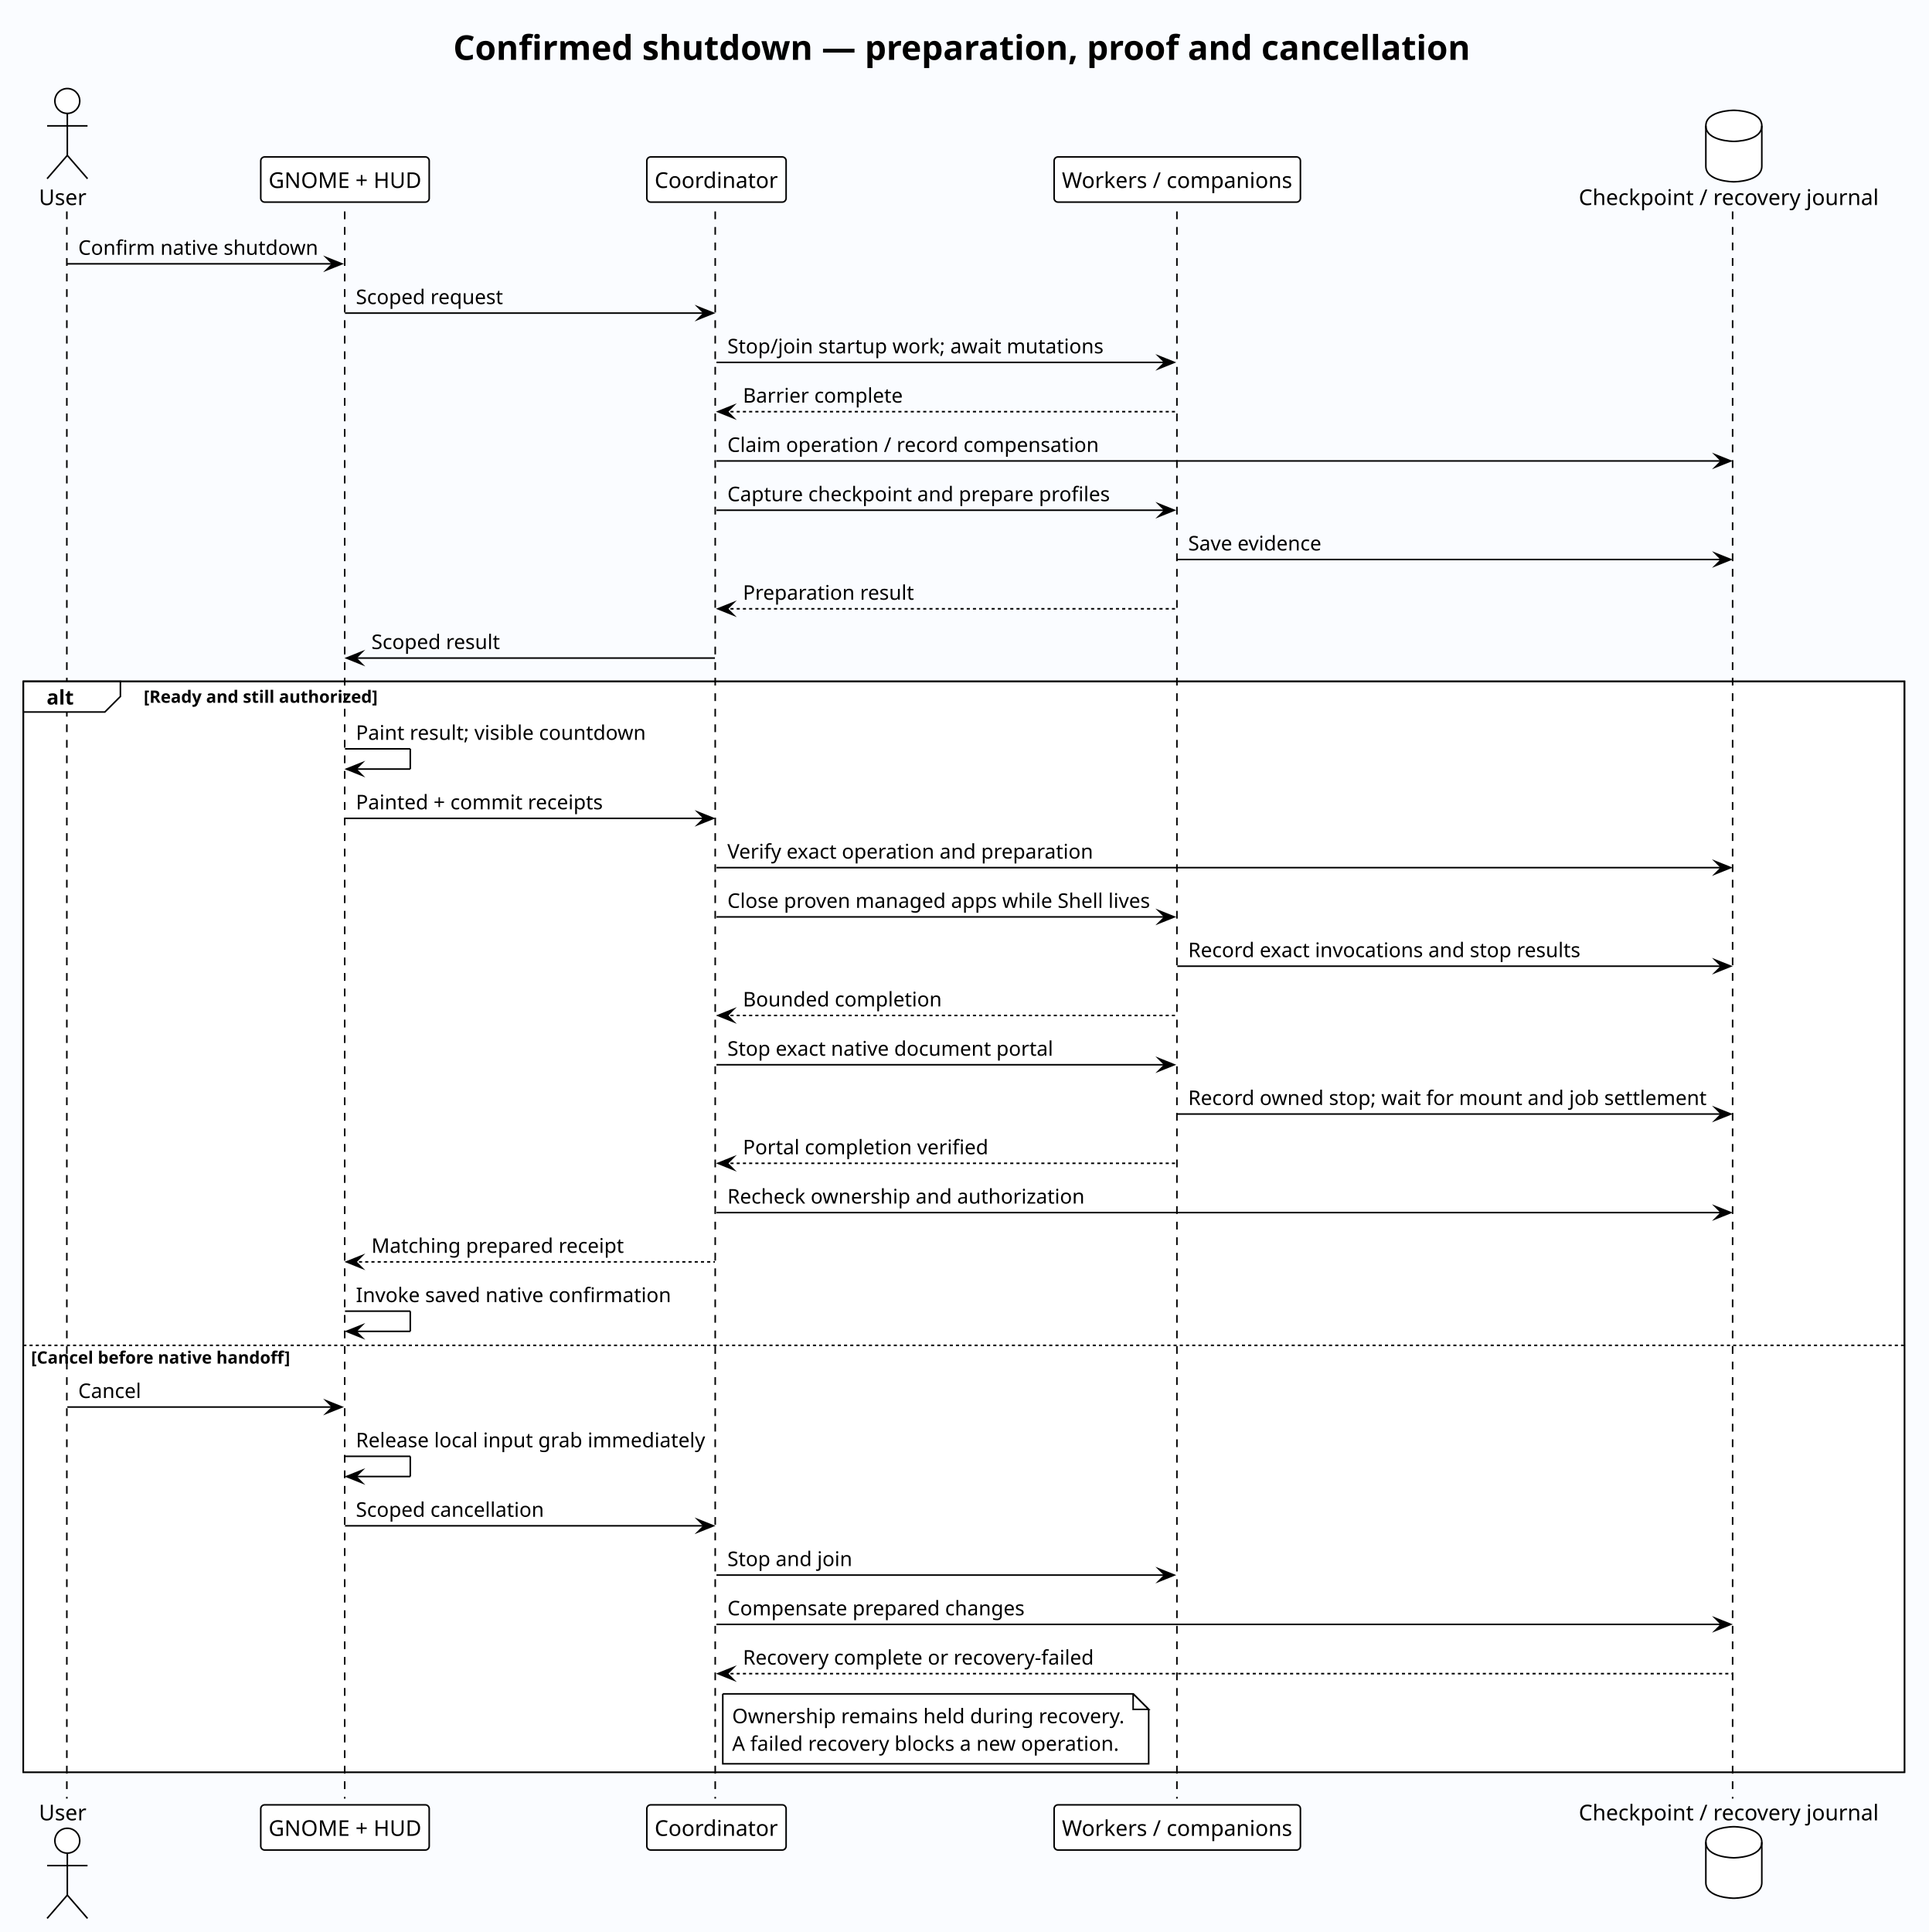
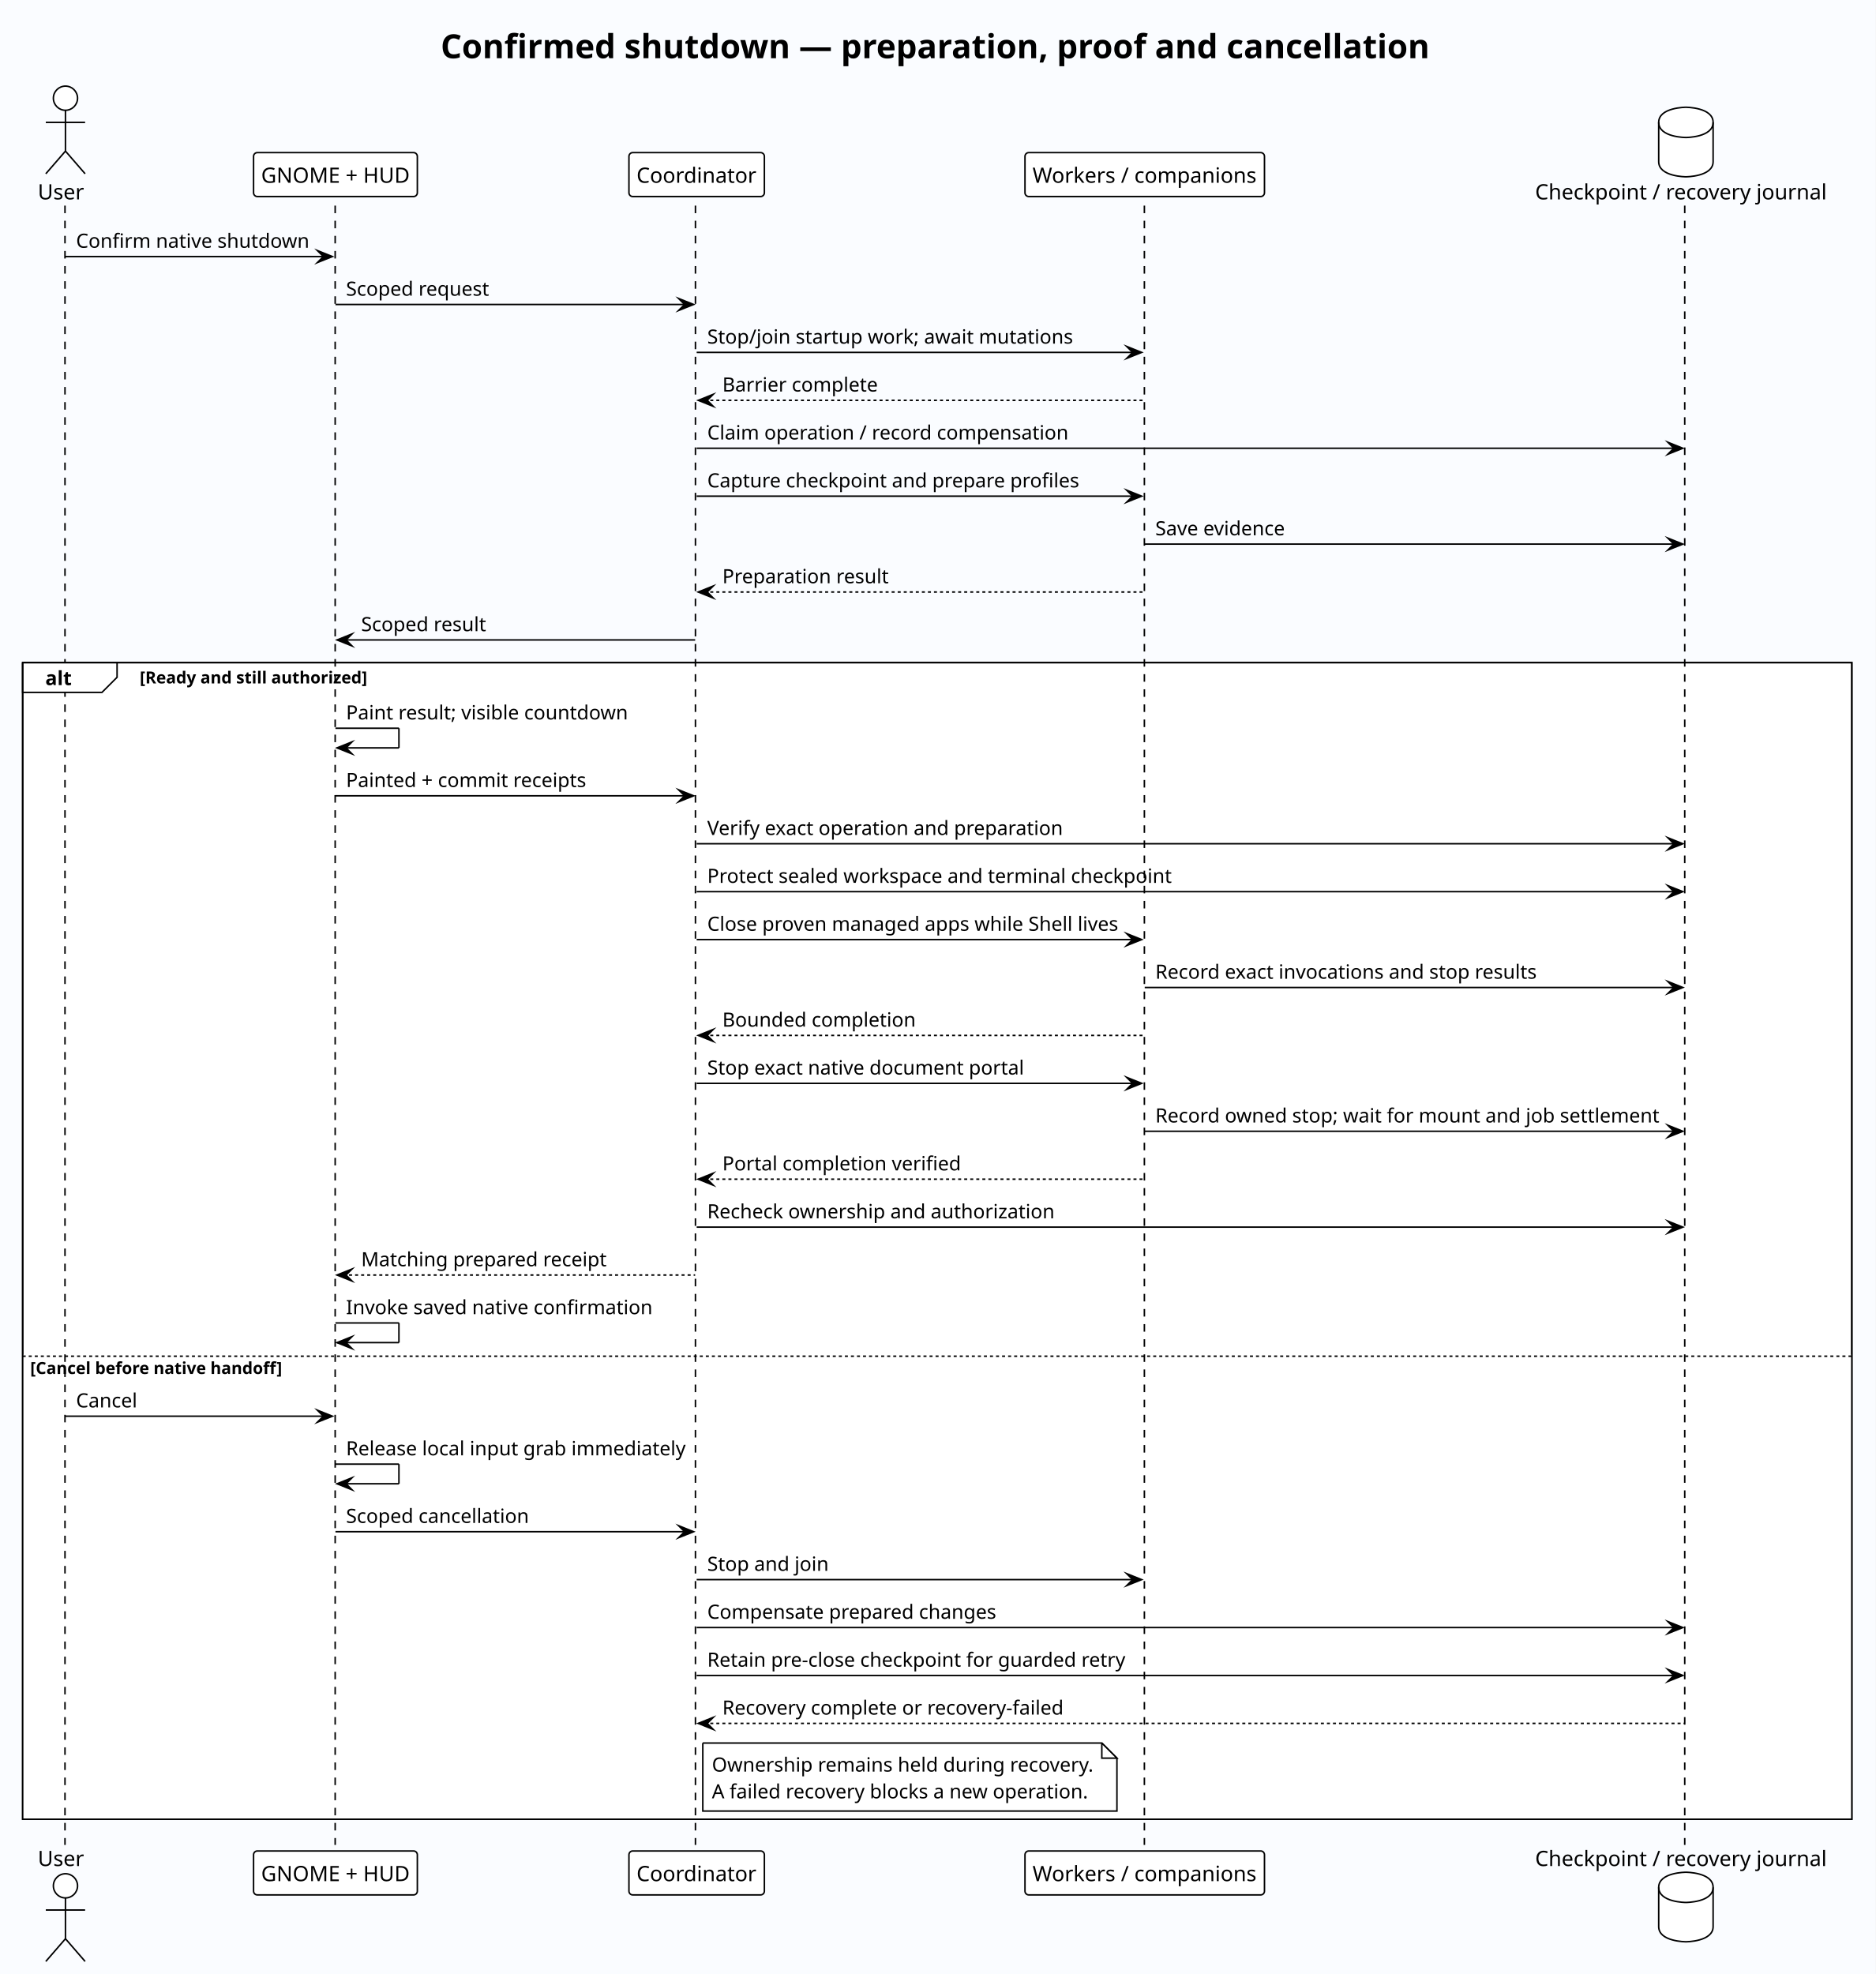
- <svg xmlns="http://www.w3.org/2000/svg" contentStyleType="text/css" data-diagram-type="SEQUENCE" height="1243px" preserveAspectRatio="none" style="width:1241px;height:1243px;background:#FAFCFF;" version="1.1" viewBox="0 0 1241 1243" width="1241px" zoomAndPan="magnify">
+ <svg xmlns="http://www.w3.org/2000/svg" contentStyleType="text/css" data-diagram-type="SEQUENCE" height="1306px" preserveAspectRatio="none" style="width:1241px;height:1306px;background:#FAFCFF;" version="1.1" viewBox="0 0 1241 1306" width="1241px" zoomAndPan="magnify">
  <defs />
  <g>
-     <rect fill="#FAFCFF" height="1243" style="stroke:none;stroke-width:1;" width="1241" x="0" y="0" />
+     <rect fill="#FAFCFF" height="1306" style="stroke:none;stroke-width:1;" width="1241" x="0" y="0" />
    <g class="title" data-source-line="5">
      <text fill="#000000" font-family="sans-serif" font-size="22" font-weight="700" lengthAdjust="spacing" textLength="656.108" x="291.559" y="38.518">Confirmed shutdown — preparation, proof and cancellation</text>
    </g>
-     <rect fill="#FFFFFF" height="701.808" style="stroke:#000000;stroke-width:1;" width="1210.225" x="15" y="438.386" />
-     <rect fill="#FFFFFF" height="275.63" style="stroke:none;stroke-width:1;" width="1210.225" x="15" y="864.564" />
+     <rect fill="#FFFFFF" height="765.22" style="stroke:#000000;stroke-width:1;" width="1210.225" x="15" y="438.386" />
+     <rect fill="#FFFFFF" height="307.336" style="stroke:none;stroke-width:1;" width="1210.225" x="15" y="896.27" />
    <g class="participant-lifeline" data-entity-uid="part1" data-qualified-name="User" data-source-line="6" id="part1-lifeline">
      <g>
-         <rect fill="#000000" fill-opacity="0" height="1021.162" width="8" x="39.309" y="136.032" />
-         <line style="stroke:#000000;stroke-width:1;stroke-dasharray:5,5;" x1="43" x2="43" y1="136.032" y2="1157.194" />
+         <rect fill="#000000" fill-opacity="0" height="1084.574" width="8" x="39.309" y="136.032" />
+         <line style="stroke:#000000;stroke-width:1;stroke-dasharray:5,5;" x1="43" x2="43" y1="136.032" y2="1220.606" />
      </g>
    </g>
    <g class="participant-lifeline" data-entity-uid="part2" data-qualified-name="HUD" data-source-line="7" id="part2-lifeline">
      <g>
-         <rect fill="#000000" fill-opacity="0" height="1021.162" width="8" x="217.944" y="136.032" />
-         <line style="stroke:#000000;stroke-width:1;stroke-dasharray:5,5;" x1="221.762" x2="221.762" y1="136.032" y2="1157.194" />
+         <rect fill="#000000" fill-opacity="0" height="1084.574" width="8" x="217.944" y="136.032" />
+         <line style="stroke:#000000;stroke-width:1;stroke-dasharray:5,5;" x1="221.762" x2="221.762" y1="136.032" y2="1220.606" />
      </g>
    </g>
    <g class="participant-lifeline" data-entity-uid="part3" data-qualified-name="Coordinator" data-source-line="8" id="part3-lifeline">
      <g>
-         <rect fill="#000000" fill-opacity="0" height="1021.162" width="8" x="456.935" y="136.032" />
-         <line style="stroke:#000000;stroke-width:1;stroke-dasharray:5,5;" x1="460.133" x2="460.133" y1="136.032" y2="1157.194" />
+         <rect fill="#000000" fill-opacity="0" height="1084.574" width="8" x="456.935" y="136.032" />
+         <line style="stroke:#000000;stroke-width:1;stroke-dasharray:5,5;" x1="460.133" x2="460.133" y1="136.032" y2="1220.606" />
      </g>
    </g>
    <g class="participant-lifeline" data-entity-uid="part4" data-qualified-name="Workers" data-source-line="9" id="part4-lifeline">
      <g>
-         <rect fill="#000000" fill-opacity="0" height="1021.162" width="8" x="753.389" y="136.032" />
-         <line style="stroke:#000000;stroke-width:1;stroke-dasharray:5,5;" x1="757.162" x2="757.162" y1="136.032" y2="1157.194" />
+         <rect fill="#000000" fill-opacity="0" height="1084.574" width="8" x="753.389" y="136.032" />
+         <line style="stroke:#000000;stroke-width:1;stroke-dasharray:5,5;" x1="757.162" x2="757.162" y1="136.032" y2="1220.606" />
      </g>
    </g>
    <g class="participant-lifeline" data-entity-uid="part5" data-qualified-name="Journal" data-source-line="10" id="part5-lifeline">
      <g>
-         <rect fill="#000000" fill-opacity="0" height="1021.162" width="8" x="1111.451" y="136.032" />
-         <line style="stroke:#000000;stroke-width:1;stroke-dasharray:5,5;" x1="1114.676" x2="1114.676" y1="136.032" y2="1157.194" />
+         <rect fill="#000000" fill-opacity="0" height="1084.574" width="8" x="1111.451" y="136.032" />
+         <line style="stroke:#000000;stroke-width:1;stroke-dasharray:5,5;" x1="1114.676" x2="1114.676" y1="136.032" y2="1220.606" />
      </g>
    </g>
    <g class="participant participant-head" data-entity-uid="part1" data-qualified-name="User" data-source-line="6" id="part1-head">
      <text fill="#000000" font-family="sans-serif" font-size="14" lengthAdjust="spacing" textLength="30.618" x="25" y="131.93">User</text>
      <ellipse cx="43.309" cy="64.964" fill="#FFFFFF" rx="8" ry="8" style="stroke:#000000;stroke-width:1;" />
      <path d="M43.309,72.964 L43.309,99.964 M30.309,80.964 L56.309,80.964 M43.309,99.964 L30.309,114.964 M43.309,99.964 L56.309,114.964" fill="none" style="stroke:#000000;stroke-width:1;" />
    </g>
    <g class="participant participant-tail" data-entity-uid="part1" data-qualified-name="User" data-source-line="6" id="part1-tail">
-       <text fill="#000000" font-family="sans-serif" font-size="14" lengthAdjust="spacing" textLength="30.618" x="25" y="1171.16">User</text>
-       <ellipse cx="43.309" cy="1184.262" fill="#FFFFFF" rx="8" ry="8" style="stroke:#000000;stroke-width:1;" />
-       <path d="M43.309,1192.262 L43.309,1219.262 M30.309,1200.262 L56.309,1200.262 M43.309,1219.262 L30.309,1234.262 M43.309,1219.262 L56.309,1234.262" fill="none" style="stroke:#000000;stroke-width:1;" />
+       <text fill="#000000" font-family="sans-serif" font-size="14" lengthAdjust="spacing" textLength="30.618" x="25" y="1234.572">User</text>
+       <ellipse cx="43.309" cy="1247.674" fill="#FFFFFF" rx="8" ry="8" style="stroke:#000000;stroke-width:1;" />
+       <path d="M43.309,1255.674 L43.309,1282.674 M30.309,1263.674 L56.309,1263.674 M43.309,1282.674 L30.309,1297.674 M43.309,1282.674 L56.309,1297.674" fill="none" style="stroke:#000000;stroke-width:1;" />
    </g>
    <g class="participant participant-head" data-entity-uid="part2" data-qualified-name="HUD" data-source-line="7" id="part2-head">
      <rect fill="#FFFFFF" height="29.068" rx="2.5" ry="2.5" style="stroke:#000000;stroke-width:1;" width="108.364" x="167.762" y="100.964" />
      <text fill="#000000" font-family="sans-serif" font-size="14" lengthAdjust="spacing" textLength="98.364" x="172.762" y="120.93">GNOME + HUD</text>
    </g>
    <g class="participant participant-tail" data-entity-uid="part2" data-qualified-name="HUD" data-source-line="7" id="part2-tail">
-       <rect fill="#FFFFFF" height="29.068" rx="2.5" ry="2.5" style="stroke:#000000;stroke-width:1;" width="108.364" x="167.762" y="1161.194" />
-       <text fill="#000000" font-family="sans-serif" font-size="14" lengthAdjust="spacing" textLength="98.364" x="172.762" y="1181.16">GNOME + HUD</text>
+       <rect fill="#FFFFFF" height="29.068" rx="2.5" ry="2.5" style="stroke:#000000;stroke-width:1;" width="108.364" x="167.762" y="1224.606" />
+       <text fill="#000000" font-family="sans-serif" font-size="14" lengthAdjust="spacing" textLength="98.364" x="172.762" y="1244.572">GNOME + HUD</text>
    </g>
    <g class="participant participant-head" data-entity-uid="part3" data-qualified-name="Coordinator" data-source-line="8" id="part3-head">
      <rect fill="#FFFFFF" height="29.068" rx="2.5" ry="2.5" style="stroke:#000000;stroke-width:1;" width="89.604" x="416.133" y="100.964" />
      <text fill="#000000" font-family="sans-serif" font-size="14" lengthAdjust="spacing" textLength="79.604" x="421.133" y="120.93">Coordinator</text>
    </g>
    <g class="participant participant-tail" data-entity-uid="part3" data-qualified-name="Coordinator" data-source-line="8" id="part3-tail">
-       <rect fill="#FFFFFF" height="29.068" rx="2.5" ry="2.5" style="stroke:#000000;stroke-width:1;" width="89.604" x="416.133" y="1161.194" />
-       <text fill="#000000" font-family="sans-serif" font-size="14" lengthAdjust="spacing" textLength="79.604" x="421.133" y="1181.16">Coordinator</text>
+       <rect fill="#FFFFFF" height="29.068" rx="2.5" ry="2.5" style="stroke:#000000;stroke-width:1;" width="89.604" x="416.133" y="1224.606" />
+       <text fill="#000000" font-family="sans-serif" font-size="14" lengthAdjust="spacing" textLength="79.604" x="421.133" y="1244.572">Coordinator</text>
    </g>
    <g class="participant participant-head" data-entity-uid="part4" data-qualified-name="Workers" data-source-line="9" id="part4-head">
      <rect fill="#FFFFFF" height="29.068" rx="2.5" ry="2.5" style="stroke:#000000;stroke-width:1;" width="158.455" x="678.162" y="100.964" />
      <text fill="#000000" font-family="sans-serif" font-size="14" lengthAdjust="spacing" textLength="148.455" x="683.162" y="120.93">Workers / companions</text>
    </g>
    <g class="participant participant-tail" data-entity-uid="part4" data-qualified-name="Workers" data-source-line="9" id="part4-tail">
-       <rect fill="#FFFFFF" height="29.068" rx="2.5" ry="2.5" style="stroke:#000000;stroke-width:1;" width="158.455" x="678.162" y="1161.194" />
-       <text fill="#000000" font-family="sans-serif" font-size="14" lengthAdjust="spacing" textLength="148.455" x="683.162" y="1181.16">Workers / companions</text>
+       <rect fill="#FFFFFF" height="29.068" rx="2.5" ry="2.5" style="stroke:#000000;stroke-width:1;" width="158.455" x="678.162" y="1224.606" />
+       <text fill="#000000" font-family="sans-serif" font-size="14" lengthAdjust="spacing" textLength="148.455" x="683.162" y="1244.572">Workers / companions</text>
    </g>
    <g class="participant participant-head" data-entity-uid="part5" data-qualified-name="Journal" data-source-line="10" id="part5-head">
      <text fill="#000000" font-family="sans-serif" font-size="14" lengthAdjust="spacing" textLength="193.549" x="1015.676" y="131.93">Checkpoint / recovery journal</text>
      <path d="M1097.451,80.964 C1097.451,70.964 1115.451,70.964 1115.451,70.964 C1115.451,70.964 1133.451,70.964 1133.451,80.964 L1133.451,106.964 C1133.451,116.964 1115.451,116.964 1115.451,116.964 C1115.451,116.964 1097.451,116.964 1097.451,106.964 L1097.451,80.964" fill="#FFFFFF" style="stroke:#000000;stroke-width:1;" />
      <path d="M1097.451,80.964 C1097.451,90.964 1115.451,90.964 1115.451,90.964 C1115.451,90.964 1133.451,90.964 1133.451,80.964" fill="none" style="stroke:#000000;stroke-width:1;" />
    </g>
    <g class="participant participant-tail" data-entity-uid="part5" data-qualified-name="Journal" data-source-line="10" id="part5-tail">
-       <text fill="#000000" font-family="sans-serif" font-size="14" lengthAdjust="spacing" textLength="193.549" x="1015.676" y="1171.16">Checkpoint / recovery journal</text>
-       <path d="M1097.451,1185.262 C1097.451,1175.262 1115.451,1175.262 1115.451,1175.262 C1115.451,1175.262 1133.451,1175.262 1133.451,1185.262 L1133.451,1211.262 C1133.451,1221.262 1115.451,1221.262 1115.451,1221.262 C1115.451,1221.262 1097.451,1221.262 1097.451,1211.262 L1097.451,1185.262" fill="#FFFFFF" style="stroke:#000000;stroke-width:1;" />
-       <path d="M1097.451,1185.262 C1097.451,1195.262 1115.451,1195.262 1115.451,1195.262 C1115.451,1195.262 1133.451,1195.262 1133.451,1185.262" fill="none" style="stroke:#000000;stroke-width:1;" />
+       <text fill="#000000" font-family="sans-serif" font-size="14" lengthAdjust="spacing" textLength="193.549" x="1015.676" y="1234.572">Checkpoint / recovery journal</text>
+       <path d="M1097.451,1248.674 C1097.451,1238.674 1115.451,1238.674 1115.451,1238.674 C1115.451,1238.674 1133.451,1238.674 1133.451,1248.674 L1133.451,1274.674 C1133.451,1284.674 1115.451,1284.674 1115.451,1284.674 C1115.451,1284.674 1097.451,1284.674 1097.451,1274.674 L1097.451,1248.674" fill="#FFFFFF" style="stroke:#000000;stroke-width:1;" />
+       <path d="M1097.451,1248.674 C1097.451,1258.674 1115.451,1258.674 1115.451,1258.674 C1115.451,1258.674 1133.451,1258.674 1133.451,1248.674" fill="none" style="stroke:#000000;stroke-width:1;" />
    </g>
    <g class="message" data-entity-1="part1" data-entity-2="part2" data-source-line="11" id="msg1">
      <polygon fill="#000000" points="209.944,165.738,219.944,169.738,209.944,173.738,213.944,169.738" style="stroke:#000000;stroke-width:1;stroke-linejoin:miter;stroke-miterlimit:10;" />
      <line style="stroke:#000000;stroke-width:1;" x1="43.309" x2="215.944" y1="169.738" y2="169.738" />
      <text fill="#000000" font-family="sans-serif" font-size="13" lengthAdjust="spacing" textLength="154.635" x="50.309" y="163.929">Confirm native shutdown</text>
    </g>
    <g class="message" data-entity-1="part2" data-entity-2="part3" data-source-line="12" id="msg2">
      <polygon fill="#000000" points="448.935,197.444,458.935,201.444,448.935,205.444,452.935,201.444" style="stroke:#000000;stroke-width:1;stroke-linejoin:miter;stroke-miterlimit:10;" />
      <line style="stroke:#000000;stroke-width:1;" x1="221.944" x2="454.935" y1="201.444" y2="201.444" />
      <text fill="#000000" font-family="sans-serif" font-size="13" lengthAdjust="spacing" textLength="94.926" x="228.944" y="195.635">Scoped request</text>
    </g>
    <g class="message" data-entity-1="part3" data-entity-2="part4" data-source-line="13" id="msg3">
      <polygon fill="#000000" points="745.389,229.15,755.389,233.15,745.389,237.15,749.389,233.15" style="stroke:#000000;stroke-width:1;stroke-linejoin:miter;stroke-miterlimit:10;" />
      <line style="stroke:#000000;stroke-width:1;" x1="460.935" x2="751.389" y1="233.15" y2="233.15" />
      <text fill="#000000" font-family="sans-serif" font-size="13" lengthAdjust="spacing" textLength="242.034" x="467.935" y="227.341">Stop/join startup work; await mutations</text>
    </g>
    <g class="message" data-entity-1="part4" data-entity-2="part3" data-source-line="14" id="msg4">
      <polygon fill="#000000" points="471.935,260.856,461.935,264.856,471.935,268.856,467.935,264.856" style="stroke:#000000;stroke-width:1;stroke-linejoin:miter;stroke-miterlimit:10;" />
      <line style="stroke:#000000;stroke-width:1;stroke-dasharray:2,2;" x1="465.935" x2="756.389" y1="264.856" y2="264.856" />
      <text fill="#000000" font-family="sans-serif" font-size="13" lengthAdjust="spacing" textLength="102.882" x="477.935" y="259.047">Barrier complete</text>
    </g>
    <g class="message" data-entity-1="part3" data-entity-2="part5" data-source-line="15" id="msg5">
      <polygon fill="#000000" points="1103.451,292.562,1113.451,296.562,1103.451,300.562,1107.451,296.562" style="stroke:#000000;stroke-width:1;stroke-linejoin:miter;stroke-miterlimit:10;" />
      <line style="stroke:#000000;stroke-width:1;" x1="460.935" x2="1109.451" y1="296.562" y2="296.562" />
      <text fill="#000000" font-family="sans-serif" font-size="13" lengthAdjust="spacing" textLength="239.785" x="467.935" y="290.753">Claim operation / record compensation</text>
    </g>
    <g class="message" data-entity-1="part3" data-entity-2="part4" data-source-line="16" id="msg6">
      <polygon fill="#000000" points="745.389,324.268,755.389,328.268,745.389,332.268,749.389,328.268" style="stroke:#000000;stroke-width:1;stroke-linejoin:miter;stroke-miterlimit:10;" />
      <line style="stroke:#000000;stroke-width:1;" x1="460.935" x2="751.389" y1="328.268" y2="328.268" />
      <text fill="#000000" font-family="sans-serif" font-size="13" lengthAdjust="spacing" textLength="247.156" x="467.935" y="322.459">Capture checkpoint and prepare profiles</text>
    </g>
    <g class="message" data-entity-1="part4" data-entity-2="part5" data-source-line="17" id="msg7">
      <polygon fill="#000000" points="1103.451,355.974,1113.451,359.974,1103.451,363.974,1107.451,359.974" style="stroke:#000000;stroke-width:1;stroke-linejoin:miter;stroke-miterlimit:10;" />
      <line style="stroke:#000000;stroke-width:1;" x1="757.389" x2="1109.451" y1="359.974" y2="359.974" />
      <text fill="#000000" font-family="sans-serif" font-size="13" lengthAdjust="spacing" textLength="85.969" x="764.389" y="354.165">Save evidence</text>
    </g>
    <g class="message" data-entity-1="part4" data-entity-2="part3" data-source-line="18" id="msg8">
      <polygon fill="#000000" points="471.935,387.68,461.935,391.68,471.935,395.68,467.935,391.68" style="stroke:#000000;stroke-width:1;stroke-linejoin:miter;stroke-miterlimit:10;" />
      <line style="stroke:#000000;stroke-width:1;stroke-dasharray:2,2;" x1="465.935" x2="756.389" y1="391.68" y2="391.68" />
      <text fill="#000000" font-family="sans-serif" font-size="13" lengthAdjust="spacing" textLength="110.851" x="477.935" y="385.871">Preparation result</text>
    </g>
    <g class="message" data-entity-1="part3" data-entity-2="part2" data-source-line="19" id="msg9">
      <polygon fill="#000000" points="232.944,419.386,222.944,423.386,232.944,427.386,228.944,423.386" style="stroke:#000000;stroke-width:1;stroke-linejoin:miter;stroke-miterlimit:10;" />
      <line style="stroke:#000000;stroke-width:1;" x1="226.944" x2="459.935" y1="423.386" y2="423.386" />
      <text fill="#000000" font-family="sans-serif" font-size="13" lengthAdjust="spacing" textLength="82.953" x="238.944" y="417.577">Scoped result</text>
    </g>
    <path d="M15,438.386 L77.459,438.386 L77.459,448.092 L67.459,458.092 L15,458.092 L15,438.386" fill="#FFFFFF" style="stroke:#000000;stroke-width:1;" />
-     <rect fill="none" height="701.808" style="stroke:#000000;stroke-width:1;" width="1210.225" x="15" y="438.386" />
+     <rect fill="none" height="765.22" style="stroke:#000000;stroke-width:1;" width="1210.225" x="15" y="438.386" />
    <text fill="#000000" font-family="sans-serif" font-size="13" font-weight="700" lengthAdjust="spacing" textLength="17.459" x="30" y="453.283">alt</text>
    <text fill="#000000" font-family="sans-serif" font-size="11" font-weight="700" lengthAdjust="spacing" textLength="150.49" x="92.459" y="452.145">[Ready and still authorized]</text>
    <g class="message" data-entity-1="part2" data-entity-2="part2" data-source-line="21" id="msg10">
      <line style="stroke:#000000;stroke-width:1;" x1="221.944" x2="263.944" y1="481.798" y2="481.798" />
      <line style="stroke:#000000;stroke-width:1;" x1="263.944" x2="263.944" y1="481.798" y2="494.798" />
      <line style="stroke:#000000;stroke-width:1;" x1="222.944" x2="263.944" y1="494.798" y2="494.798" />
      <polygon fill="#000000" points="232.944,490.798,222.944,494.798,232.944,498.798,228.944,494.798" style="stroke:#000000;stroke-width:1;stroke-linejoin:miter;stroke-miterlimit:10;" />
      <text fill="#000000" font-family="sans-serif" font-size="13" lengthAdjust="spacing" textLength="187.07" x="228.944" y="475.989">Paint result; visible countdown</text>
    </g>
    <g class="message" data-entity-1="part2" data-entity-2="part3" data-source-line="22" id="msg11">
      <polygon fill="#000000" points="448.935,522.504,458.935,526.504,448.935,530.504,452.935,526.504" style="stroke:#000000;stroke-width:1;stroke-linejoin:miter;stroke-miterlimit:10;" />
      <line style="stroke:#000000;stroke-width:1;" x1="221.944" x2="454.935" y1="526.504" y2="526.504" />
      <text fill="#000000" font-family="sans-serif" font-size="13" lengthAdjust="spacing" textLength="159.146" x="228.944" y="520.695">Painted + commit receipts</text>
    </g>
    <g class="message" data-entity-1="part3" data-entity-2="part5" data-source-line="23" id="msg12">
      <polygon fill="#000000" points="1103.451,554.21,1113.451,558.21,1103.451,562.21,1107.451,558.21" style="stroke:#000000;stroke-width:1;stroke-linejoin:miter;stroke-miterlimit:10;" />
      <line style="stroke:#000000;stroke-width:1;" x1="460.935" x2="1109.451" y1="558.21" y2="558.21" />
      <text fill="#000000" font-family="sans-serif" font-size="13" lengthAdjust="spacing" textLength="236.626" x="467.935" y="552.401">Verify exact operation and preparation</text>
    </g>
-     <g class="message" data-entity-1="part3" data-entity-2="part4" data-source-line="24" id="msg13">
-       <polygon fill="#000000" points="745.389,585.916,755.389,589.916,745.389,593.916,749.389,589.916" style="stroke:#000000;stroke-width:1;stroke-linejoin:miter;stroke-miterlimit:10;" />
-       <line style="stroke:#000000;stroke-width:1;" x1="460.935" x2="751.389" y1="589.916" y2="589.916" />
-       <text fill="#000000" font-family="sans-serif" font-size="13" lengthAdjust="spacing" textLength="272.454" x="467.935" y="584.107">Close proven managed apps while Shell lives</text>
-     </g>
-     <g class="message" data-entity-1="part4" data-entity-2="part5" data-source-line="25" id="msg14">
-       <polygon fill="#000000" points="1103.451,617.622,1113.451,621.622,1103.451,625.622,1107.451,621.622" style="stroke:#000000;stroke-width:1;stroke-linejoin:miter;stroke-miterlimit:10;" />
-       <line style="stroke:#000000;stroke-width:1;" x1="757.389" x2="1109.451" y1="621.622" y2="621.622" />
-       <text fill="#000000" font-family="sans-serif" font-size="13" lengthAdjust="spacing" textLength="253.123" x="764.389" y="615.813">Record exact invocations and stop results</text>
-     </g>
-     <g class="message" data-entity-1="part4" data-entity-2="part3" data-source-line="26" id="msg15">
-       <polygon fill="#000000" points="471.935,649.328,461.935,653.328,471.935,657.328,467.935,653.328" style="stroke:#000000;stroke-width:1;stroke-linejoin:miter;stroke-miterlimit:10;" />
-       <line style="stroke:#000000;stroke-width:1;stroke-dasharray:2,2;" x1="465.935" x2="756.389" y1="653.328" y2="653.328" />
-       <text fill="#000000" font-family="sans-serif" font-size="13" lengthAdjust="spacing" textLength="127.972" x="477.935" y="647.519">Bounded completion</text>
-     </g>
-     <g class="message" data-entity-1="part3" data-entity-2="part4" data-source-line="27" id="msg16">
-       <polygon fill="#000000" points="745.389,681.034,755.389,685.034,745.389,689.034,749.389,685.034" style="stroke:#000000;stroke-width:1;stroke-linejoin:miter;stroke-miterlimit:10;" />
-       <line style="stroke:#000000;stroke-width:1;" x1="460.935" x2="751.389" y1="685.034" y2="685.034" />
-       <text fill="#000000" font-family="sans-serif" font-size="13" lengthAdjust="spacing" textLength="209.872" x="467.935" y="679.225">Stop exact native document portal</text>
-     </g>
-     <g class="message" data-entity-1="part4" data-entity-2="part5" data-source-line="28" id="msg17">
-       <polygon fill="#000000" points="1103.451,712.74,1113.451,716.74,1103.451,720.74,1107.451,716.74" style="stroke:#000000;stroke-width:1;stroke-linejoin:miter;stroke-miterlimit:10;" />
-       <line style="stroke:#000000;stroke-width:1;" x1="757.389" x2="1109.451" y1="716.74" y2="716.74" />
-       <text fill="#000000" font-family="sans-serif" font-size="13" lengthAdjust="spacing" textLength="334.061" x="764.389" y="710.931">Record owned stop; wait for mount and job settlement</text>
-     </g>
-     <g class="message" data-entity-1="part4" data-entity-2="part3" data-source-line="29" id="msg18">
-       <polygon fill="#000000" points="471.935,744.446,461.935,748.446,471.935,752.446,467.935,748.446" style="stroke:#000000;stroke-width:1;stroke-linejoin:miter;stroke-miterlimit:10;" />
-       <line style="stroke:#000000;stroke-width:1;stroke-dasharray:2,2;" x1="465.935" x2="756.389" y1="748.446" y2="748.446" />
-       <text fill="#000000" font-family="sans-serif" font-size="13" lengthAdjust="spacing" textLength="157.898" x="477.935" y="742.637">Portal completion verified</text>
-     </g>
-     <g class="message" data-entity-1="part3" data-entity-2="part5" data-source-line="30" id="msg19">
-       <polygon fill="#000000" points="1103.451,776.152,1113.451,780.152,1103.451,784.152,1107.451,780.152" style="stroke:#000000;stroke-width:1;stroke-linejoin:miter;stroke-miterlimit:10;" />
-       <line style="stroke:#000000;stroke-width:1;" x1="460.935" x2="1109.451" y1="780.152" y2="780.152" />
-       <text fill="#000000" font-family="sans-serif" font-size="13" lengthAdjust="spacing" textLength="230.087" x="467.935" y="774.343">Recheck ownership and authorization</text>
-     </g>
-     <g class="message" data-entity-1="part3" data-entity-2="part2" data-source-line="31" id="msg20">
-       <polygon fill="#000000" points="232.944,807.858,222.944,811.858,232.944,815.858,228.944,811.858" style="stroke:#000000;stroke-width:1;stroke-linejoin:miter;stroke-miterlimit:10;" />
-       <line style="stroke:#000000;stroke-width:1;stroke-dasharray:2,2;" x1="226.944" x2="459.935" y1="811.858" y2="811.858" />
-       <text fill="#000000" font-family="sans-serif" font-size="13" lengthAdjust="spacing" textLength="163.189" x="238.944" y="806.049">Matching prepared receipt</text>
-     </g>
-     <g class="message" data-entity-1="part2" data-entity-2="part2" data-source-line="32" id="msg21">
-       <line style="stroke:#000000;stroke-width:1;" x1="221.944" x2="263.944" y1="843.564" y2="843.564" />
-       <line style="stroke:#000000;stroke-width:1;" x1="263.944" x2="263.944" y1="843.564" y2="856.564" />
-       <line style="stroke:#000000;stroke-width:1;" x1="222.944" x2="263.944" y1="856.564" y2="856.564" />
-       <polygon fill="#000000" points="232.944,852.564,222.944,856.564,232.944,860.564,228.944,856.564" style="stroke:#000000;stroke-width:1;stroke-linejoin:miter;stroke-miterlimit:10;" />
-       <text fill="#000000" font-family="sans-serif" font-size="13" lengthAdjust="spacing" textLength="202.813" x="228.944" y="837.755">Invoke saved native confirmation</text>
-     </g>
-     <line style="stroke:#000000;stroke-width:1;stroke-dasharray:2,2;" x1="15" x2="1225.225" y1="865.564" y2="865.564" />
-     <text fill="#000000" font-family="sans-serif" font-size="11" font-weight="700" lengthAdjust="spacing" textLength="166.418" x="20" y="877.323">[Cancel before native handoff]</text>
-     <g class="message" data-entity-1="part1" data-entity-2="part2" data-source-line="34" id="msg22">
-       <polygon fill="#000000" points="209.944,901.252,219.944,905.252,209.944,909.252,213.944,905.252" style="stroke:#000000;stroke-width:1;stroke-linejoin:miter;stroke-miterlimit:10;" />
-       <line style="stroke:#000000;stroke-width:1;" x1="43.309" x2="215.944" y1="905.252" y2="905.252" />
-       <text fill="#000000" font-family="sans-serif" font-size="13" lengthAdjust="spacing" textLength="40.469" x="50.309" y="899.443">Cancel</text>
-     </g>
-     <g class="message" data-entity-1="part2" data-entity-2="part2" data-source-line="35" id="msg23">
-       <line style="stroke:#000000;stroke-width:1;" x1="221.944" x2="263.944" y1="936.958" y2="936.958" />
-       <line style="stroke:#000000;stroke-width:1;" x1="263.944" x2="263.944" y1="936.958" y2="949.958" />
-       <line style="stroke:#000000;stroke-width:1;" x1="222.944" x2="263.944" y1="949.958" y2="949.958" />
-       <polygon fill="#000000" points="232.944,945.958,222.944,949.958,232.944,953.958,228.944,949.958" style="stroke:#000000;stroke-width:1;stroke-linejoin:miter;stroke-miterlimit:10;" />
-       <text fill="#000000" font-family="sans-serif" font-size="13" lengthAdjust="spacing" textLength="224.991" x="228.944" y="931.149">Release local input grab immediately</text>
-     </g>
-     <g class="message" data-entity-1="part2" data-entity-2="part3" data-source-line="36" id="msg24">
-       <polygon fill="#000000" points="448.935,977.664,458.935,981.664,448.935,985.664,452.935,981.664" style="stroke:#000000;stroke-width:1;stroke-linejoin:miter;stroke-miterlimit:10;" />
-       <line style="stroke:#000000;stroke-width:1;" x1="221.944" x2="454.935" y1="981.664" y2="981.664" />
-       <text fill="#000000" font-family="sans-serif" font-size="13" lengthAdjust="spacing" textLength="121.03" x="228.944" y="975.855">Scoped cancellation</text>
-     </g>
-     <g class="message" data-entity-1="part3" data-entity-2="part4" data-source-line="37" id="msg25">
-       <polygon fill="#000000" points="745.389,1009.37,755.389,1013.37,745.389,1017.37,749.389,1013.37" style="stroke:#000000;stroke-width:1;stroke-linejoin:miter;stroke-miterlimit:10;" />
-       <line style="stroke:#000000;stroke-width:1;" x1="460.935" x2="751.389" y1="1013.37" y2="1013.37" />
-       <text fill="#000000" font-family="sans-serif" font-size="13" lengthAdjust="spacing" textLength="80.379" x="467.935" y="1007.561">Stop and join</text>
-     </g>
-     <g class="message" data-entity-1="part3" data-entity-2="part5" data-source-line="38" id="msg26">
-       <polygon fill="#000000" points="1103.451,1041.076,1113.451,1045.076,1103.451,1049.076,1107.451,1045.076" style="stroke:#000000;stroke-width:1;stroke-linejoin:miter;stroke-miterlimit:10;" />
-       <line style="stroke:#000000;stroke-width:1;" x1="460.935" x2="1109.451" y1="1045.076" y2="1045.076" />
-       <text fill="#000000" font-family="sans-serif" font-size="13" lengthAdjust="spacing" textLength="191.737" x="467.935" y="1039.267">Compensate prepared changes</text>
-     </g>
-     <g class="message" data-entity-1="part5" data-entity-2="part3" data-source-line="39" id="msg27">
-       <polygon fill="#000000" points="471.935,1072.782,461.935,1076.782,471.935,1080.782,467.935,1076.782" style="stroke:#000000;stroke-width:1;stroke-linejoin:miter;stroke-miterlimit:10;" />
-       <line style="stroke:#000000;stroke-width:1;stroke-dasharray:2,2;" x1="465.935" x2="1114.451" y1="1076.782" y2="1076.782" />
-       <text fill="#000000" font-family="sans-serif" font-size="13" lengthAdjust="spacing" textLength="226.525" x="477.935" y="1070.973">Recovery complete or recovery-failed</text>
-     </g>
-     <path d="M465,1089.782 L465,1134.782 L739,1134.782 L739,1099.782 L729,1089.782 L465,1089.782" fill="#FFFFFF" style="stroke:#000000;stroke-width:1;" />
-     <path d="M729,1089.782 L729,1099.782 L739,1099.782 L729,1089.782" fill="#FFFFFF" style="stroke:#000000;stroke-width:1;" />
-     <text fill="#000000" font-family="sans-serif" font-size="13" lengthAdjust="spacing" textLength="253.721" x="471" y="1108.679">Ownership remains held during recovery.</text>
-     <text fill="#000000" font-family="sans-serif" font-size="13" lengthAdjust="spacing" textLength="249.912" x="471" y="1126.385">A failed recovery blocks a new operation.</text>
+     <g class="message" data-entity-1="part3" data-entity-2="part5" data-source-line="24" id="msg13">
+       <polygon fill="#000000" points="1103.451,585.916,1113.451,589.916,1103.451,593.916,1107.451,589.916" style="stroke:#000000;stroke-width:1;stroke-linejoin:miter;stroke-miterlimit:10;" />
+       <line style="stroke:#000000;stroke-width:1;" x1="460.935" x2="1109.451" y1="589.916" y2="589.916" />
+       <text fill="#000000" font-family="sans-serif" font-size="13" lengthAdjust="spacing" textLength="307.606" x="467.935" y="584.107">Protect sealed workspace and terminal checkpoint</text>
+     </g>
+     <g class="message" data-entity-1="part3" data-entity-2="part4" data-source-line="25" id="msg14">
+       <polygon fill="#000000" points="745.389,617.622,755.389,621.622,745.389,625.622,749.389,621.622" style="stroke:#000000;stroke-width:1;stroke-linejoin:miter;stroke-miterlimit:10;" />
+       <line style="stroke:#000000;stroke-width:1;" x1="460.935" x2="751.389" y1="621.622" y2="621.622" />
+       <text fill="#000000" font-family="sans-serif" font-size="13" lengthAdjust="spacing" textLength="272.454" x="467.935" y="615.813">Close proven managed apps while Shell lives</text>
+     </g>
+     <g class="message" data-entity-1="part4" data-entity-2="part5" data-source-line="26" id="msg15">
+       <polygon fill="#000000" points="1103.451,649.328,1113.451,653.328,1103.451,657.328,1107.451,653.328" style="stroke:#000000;stroke-width:1;stroke-linejoin:miter;stroke-miterlimit:10;" />
+       <line style="stroke:#000000;stroke-width:1;" x1="757.389" x2="1109.451" y1="653.328" y2="653.328" />
+       <text fill="#000000" font-family="sans-serif" font-size="13" lengthAdjust="spacing" textLength="253.123" x="764.389" y="647.519">Record exact invocations and stop results</text>
+     </g>
+     <g class="message" data-entity-1="part4" data-entity-2="part3" data-source-line="27" id="msg16">
+       <polygon fill="#000000" points="471.935,681.034,461.935,685.034,471.935,689.034,467.935,685.034" style="stroke:#000000;stroke-width:1;stroke-linejoin:miter;stroke-miterlimit:10;" />
+       <line style="stroke:#000000;stroke-width:1;stroke-dasharray:2,2;" x1="465.935" x2="756.389" y1="685.034" y2="685.034" />
+       <text fill="#000000" font-family="sans-serif" font-size="13" lengthAdjust="spacing" textLength="127.972" x="477.935" y="679.225">Bounded completion</text>
+     </g>
+     <g class="message" data-entity-1="part3" data-entity-2="part4" data-source-line="28" id="msg17">
+       <polygon fill="#000000" points="745.389,712.74,755.389,716.74,745.389,720.74,749.389,716.74" style="stroke:#000000;stroke-width:1;stroke-linejoin:miter;stroke-miterlimit:10;" />
+       <line style="stroke:#000000;stroke-width:1;" x1="460.935" x2="751.389" y1="716.74" y2="716.74" />
+       <text fill="#000000" font-family="sans-serif" font-size="13" lengthAdjust="spacing" textLength="209.872" x="467.935" y="710.931">Stop exact native document portal</text>
+     </g>
+     <g class="message" data-entity-1="part4" data-entity-2="part5" data-source-line="29" id="msg18">
+       <polygon fill="#000000" points="1103.451,744.446,1113.451,748.446,1103.451,752.446,1107.451,748.446" style="stroke:#000000;stroke-width:1;stroke-linejoin:miter;stroke-miterlimit:10;" />
+       <line style="stroke:#000000;stroke-width:1;" x1="757.389" x2="1109.451" y1="748.446" y2="748.446" />
+       <text fill="#000000" font-family="sans-serif" font-size="13" lengthAdjust="spacing" textLength="334.061" x="764.389" y="742.637">Record owned stop; wait for mount and job settlement</text>
+     </g>
+     <g class="message" data-entity-1="part4" data-entity-2="part3" data-source-line="30" id="msg19">
+       <polygon fill="#000000" points="471.935,776.152,461.935,780.152,471.935,784.152,467.935,780.152" style="stroke:#000000;stroke-width:1;stroke-linejoin:miter;stroke-miterlimit:10;" />
+       <line style="stroke:#000000;stroke-width:1;stroke-dasharray:2,2;" x1="465.935" x2="756.389" y1="780.152" y2="780.152" />
+       <text fill="#000000" font-family="sans-serif" font-size="13" lengthAdjust="spacing" textLength="157.898" x="477.935" y="774.343">Portal completion verified</text>
+     </g>
+     <g class="message" data-entity-1="part3" data-entity-2="part5" data-source-line="31" id="msg20">
+       <polygon fill="#000000" points="1103.451,807.858,1113.451,811.858,1103.451,815.858,1107.451,811.858" style="stroke:#000000;stroke-width:1;stroke-linejoin:miter;stroke-miterlimit:10;" />
+       <line style="stroke:#000000;stroke-width:1;" x1="460.935" x2="1109.451" y1="811.858" y2="811.858" />
+       <text fill="#000000" font-family="sans-serif" font-size="13" lengthAdjust="spacing" textLength="230.087" x="467.935" y="806.049">Recheck ownership and authorization</text>
+     </g>
+     <g class="message" data-entity-1="part3" data-entity-2="part2" data-source-line="32" id="msg21">
+       <polygon fill="#000000" points="232.944,839.564,222.944,843.564,232.944,847.564,228.944,843.564" style="stroke:#000000;stroke-width:1;stroke-linejoin:miter;stroke-miterlimit:10;" />
+       <line style="stroke:#000000;stroke-width:1;stroke-dasharray:2,2;" x1="226.944" x2="459.935" y1="843.564" y2="843.564" />
+       <text fill="#000000" font-family="sans-serif" font-size="13" lengthAdjust="spacing" textLength="163.189" x="238.944" y="837.755">Matching prepared receipt</text>
+     </g>
+     <g class="message" data-entity-1="part2" data-entity-2="part2" data-source-line="33" id="msg22">
+       <line style="stroke:#000000;stroke-width:1;" x1="221.944" x2="263.944" y1="875.27" y2="875.27" />
+       <line style="stroke:#000000;stroke-width:1;" x1="263.944" x2="263.944" y1="875.27" y2="888.27" />
+       <line style="stroke:#000000;stroke-width:1;" x1="222.944" x2="263.944" y1="888.27" y2="888.27" />
+       <polygon fill="#000000" points="232.944,884.27,222.944,888.27,232.944,892.27,228.944,888.27" style="stroke:#000000;stroke-width:1;stroke-linejoin:miter;stroke-miterlimit:10;" />
+       <text fill="#000000" font-family="sans-serif" font-size="13" lengthAdjust="spacing" textLength="202.813" x="228.944" y="869.461">Invoke saved native confirmation</text>
+     </g>
+     <line style="stroke:#000000;stroke-width:1;stroke-dasharray:2,2;" x1="15" x2="1225.225" y1="897.27" y2="897.27" />
+     <text fill="#000000" font-family="sans-serif" font-size="11" font-weight="700" lengthAdjust="spacing" textLength="166.418" x="20" y="909.029">[Cancel before native handoff]</text>
+     <g class="message" data-entity-1="part1" data-entity-2="part2" data-source-line="35" id="msg23">
+       <polygon fill="#000000" points="209.944,932.958,219.944,936.958,209.944,940.958,213.944,936.958" style="stroke:#000000;stroke-width:1;stroke-linejoin:miter;stroke-miterlimit:10;" />
+       <line style="stroke:#000000;stroke-width:1;" x1="43.309" x2="215.944" y1="936.958" y2="936.958" />
+       <text fill="#000000" font-family="sans-serif" font-size="13" lengthAdjust="spacing" textLength="40.469" x="50.309" y="931.149">Cancel</text>
+     </g>
+     <g class="message" data-entity-1="part2" data-entity-2="part2" data-source-line="36" id="msg24">
+       <line style="stroke:#000000;stroke-width:1;" x1="221.944" x2="263.944" y1="968.664" y2="968.664" />
+       <line style="stroke:#000000;stroke-width:1;" x1="263.944" x2="263.944" y1="968.664" y2="981.664" />
+       <line style="stroke:#000000;stroke-width:1;" x1="222.944" x2="263.944" y1="981.664" y2="981.664" />
+       <polygon fill="#000000" points="232.944,977.664,222.944,981.664,232.944,985.664,228.944,981.664" style="stroke:#000000;stroke-width:1;stroke-linejoin:miter;stroke-miterlimit:10;" />
+       <text fill="#000000" font-family="sans-serif" font-size="13" lengthAdjust="spacing" textLength="224.991" x="228.944" y="962.855">Release local input grab immediately</text>
+     </g>
+     <g class="message" data-entity-1="part2" data-entity-2="part3" data-source-line="37" id="msg25">
+       <polygon fill="#000000" points="448.935,1009.37,458.935,1013.37,448.935,1017.37,452.935,1013.37" style="stroke:#000000;stroke-width:1;stroke-linejoin:miter;stroke-miterlimit:10;" />
+       <line style="stroke:#000000;stroke-width:1;" x1="221.944" x2="454.935" y1="1013.37" y2="1013.37" />
+       <text fill="#000000" font-family="sans-serif" font-size="13" lengthAdjust="spacing" textLength="121.03" x="228.944" y="1007.561">Scoped cancellation</text>
+     </g>
+     <g class="message" data-entity-1="part3" data-entity-2="part4" data-source-line="38" id="msg26">
+       <polygon fill="#000000" points="745.389,1041.076,755.389,1045.076,745.389,1049.076,749.389,1045.076" style="stroke:#000000;stroke-width:1;stroke-linejoin:miter;stroke-miterlimit:10;" />
+       <line style="stroke:#000000;stroke-width:1;" x1="460.935" x2="751.389" y1="1045.076" y2="1045.076" />
+       <text fill="#000000" font-family="sans-serif" font-size="13" lengthAdjust="spacing" textLength="80.379" x="467.935" y="1039.267">Stop and join</text>
+     </g>
+     <g class="message" data-entity-1="part3" data-entity-2="part5" data-source-line="39" id="msg27">
+       <polygon fill="#000000" points="1103.451,1072.782,1113.451,1076.782,1103.451,1080.782,1107.451,1076.782" style="stroke:#000000;stroke-width:1;stroke-linejoin:miter;stroke-miterlimit:10;" />
+       <line style="stroke:#000000;stroke-width:1;" x1="460.935" x2="1109.451" y1="1076.782" y2="1076.782" />
+       <text fill="#000000" font-family="sans-serif" font-size="13" lengthAdjust="spacing" textLength="191.737" x="467.935" y="1070.973">Compensate prepared changes</text>
+     </g>
+     <g class="message" data-entity-1="part3" data-entity-2="part5" data-source-line="40" id="msg28">
+       <polygon fill="#000000" points="1103.451,1104.488,1113.451,1108.488,1103.451,1112.488,1107.451,1108.488" style="stroke:#000000;stroke-width:1;stroke-linejoin:miter;stroke-miterlimit:10;" />
+       <line style="stroke:#000000;stroke-width:1;" x1="460.935" x2="1109.451" y1="1108.488" y2="1108.488" />
+       <text fill="#000000" font-family="sans-serif" font-size="13" lengthAdjust="spacing" textLength="277.433" x="467.935" y="1102.679">Retain pre-close checkpoint for guarded retry</text>
+     </g>
+     <g class="message" data-entity-1="part5" data-entity-2="part3" data-source-line="41" id="msg29">
+       <polygon fill="#000000" points="471.935,1136.194,461.935,1140.194,471.935,1144.194,467.935,1140.194" style="stroke:#000000;stroke-width:1;stroke-linejoin:miter;stroke-miterlimit:10;" />
+       <line style="stroke:#000000;stroke-width:1;stroke-dasharray:2,2;" x1="465.935" x2="1114.451" y1="1140.194" y2="1140.194" />
+       <text fill="#000000" font-family="sans-serif" font-size="13" lengthAdjust="spacing" textLength="226.525" x="477.935" y="1134.385">Recovery complete or recovery-failed</text>
+     </g>
+     <path d="M465,1153.194 L465,1198.194 L739,1198.194 L739,1163.194 L729,1153.194 L465,1153.194" fill="#FFFFFF" style="stroke:#000000;stroke-width:1;" />
+     <path d="M729,1153.194 L729,1163.194 L739,1163.194 L729,1153.194" fill="#FFFFFF" style="stroke:#000000;stroke-width:1;" />
+     <text fill="#000000" font-family="sans-serif" font-size="13" lengthAdjust="spacing" textLength="253.721" x="471" y="1172.091">Ownership remains held during recovery.</text>
+     <text fill="#000000" font-family="sans-serif" font-size="13" lengthAdjust="spacing" textLength="249.912" x="471" y="1189.797">A failed recovery blocks a new operation.</text>
  </g>
</svg>
